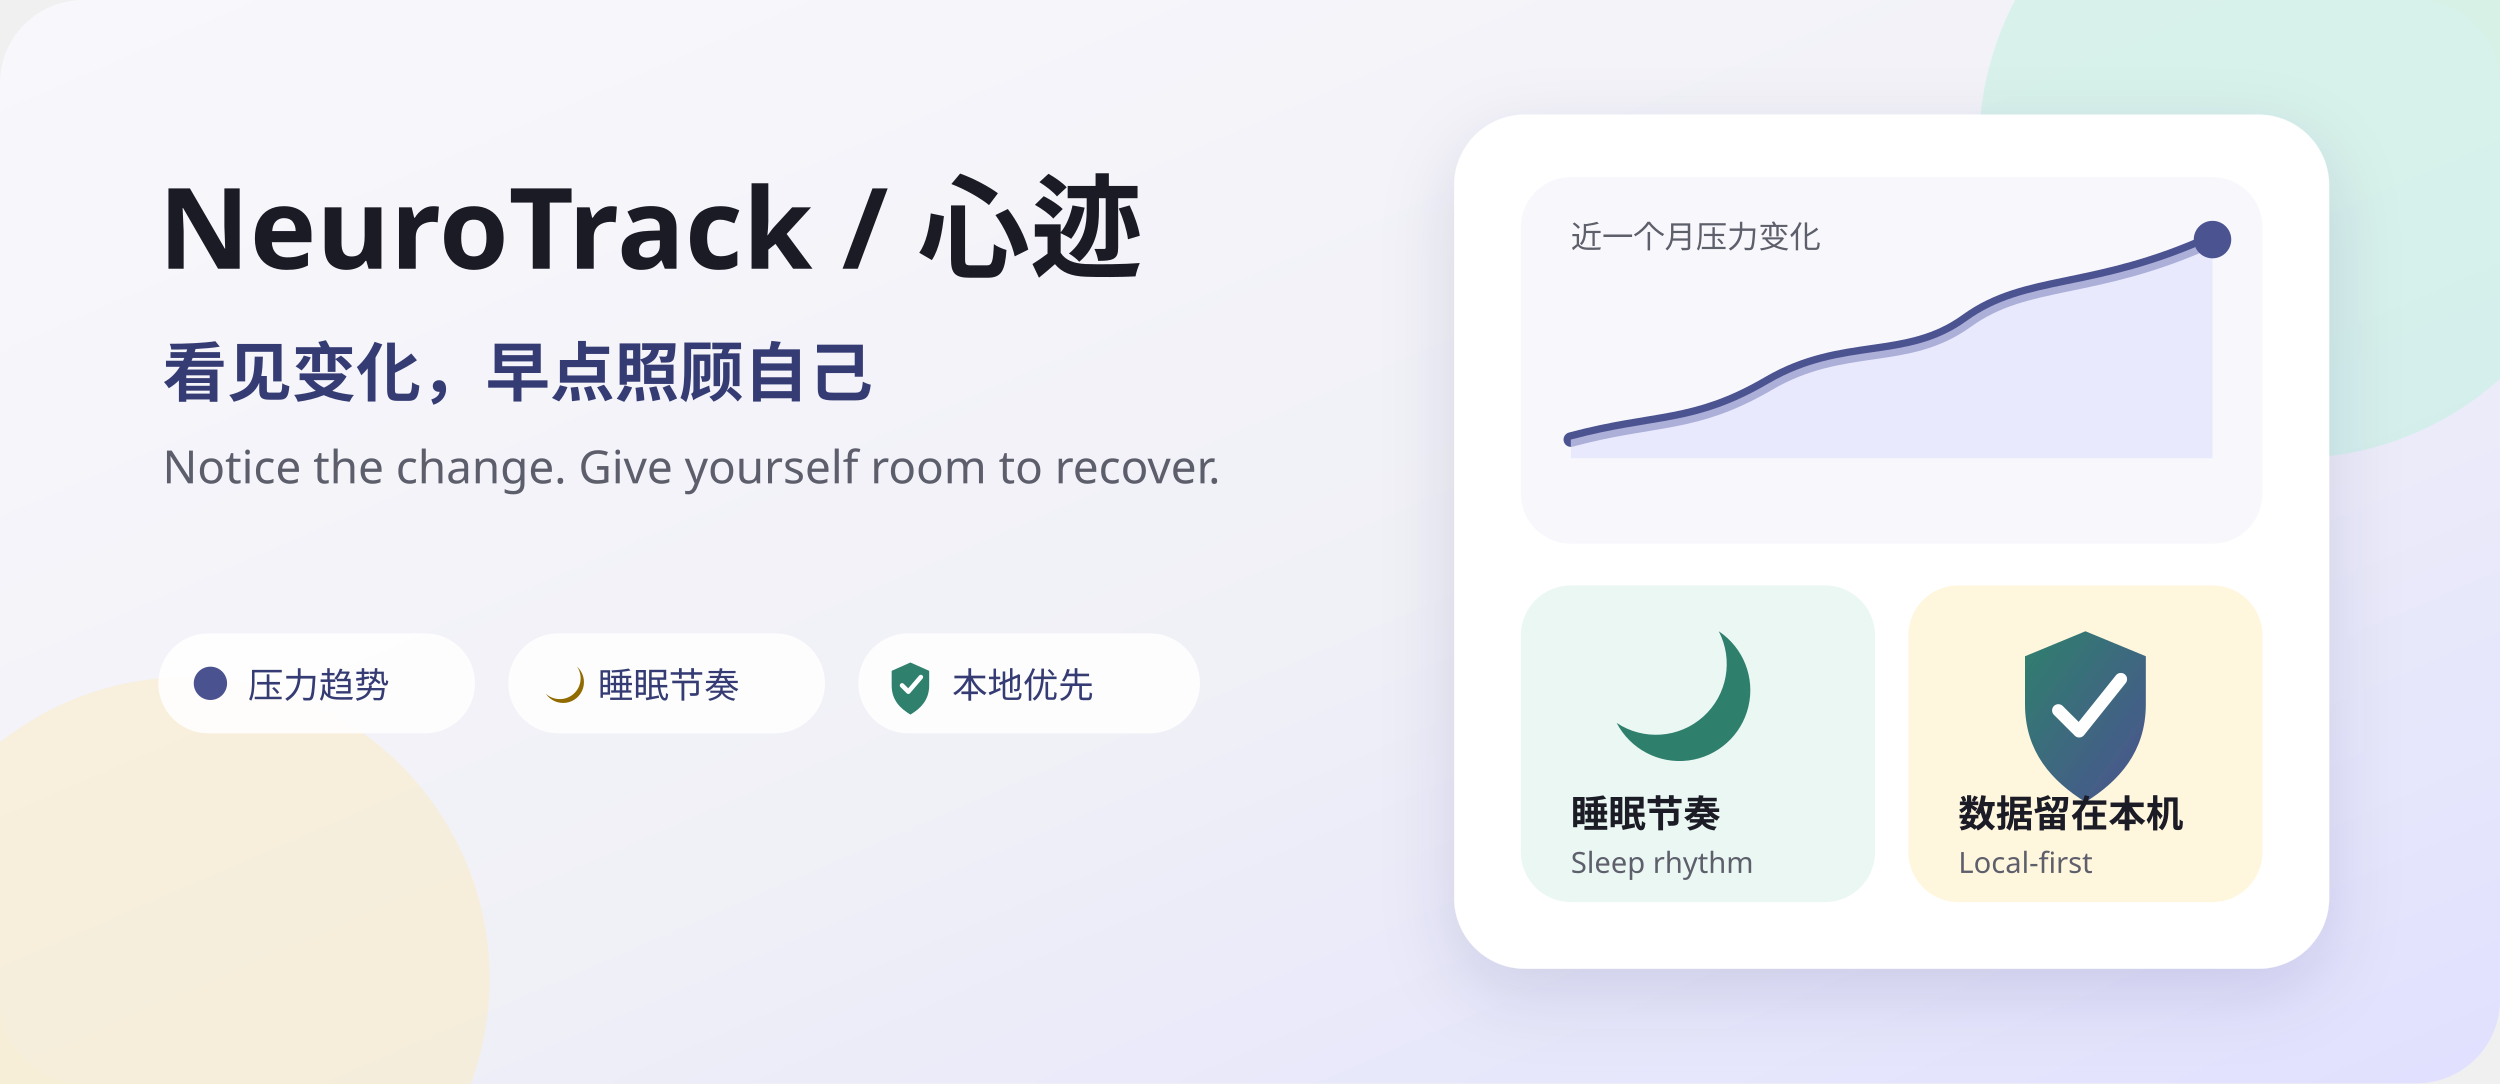
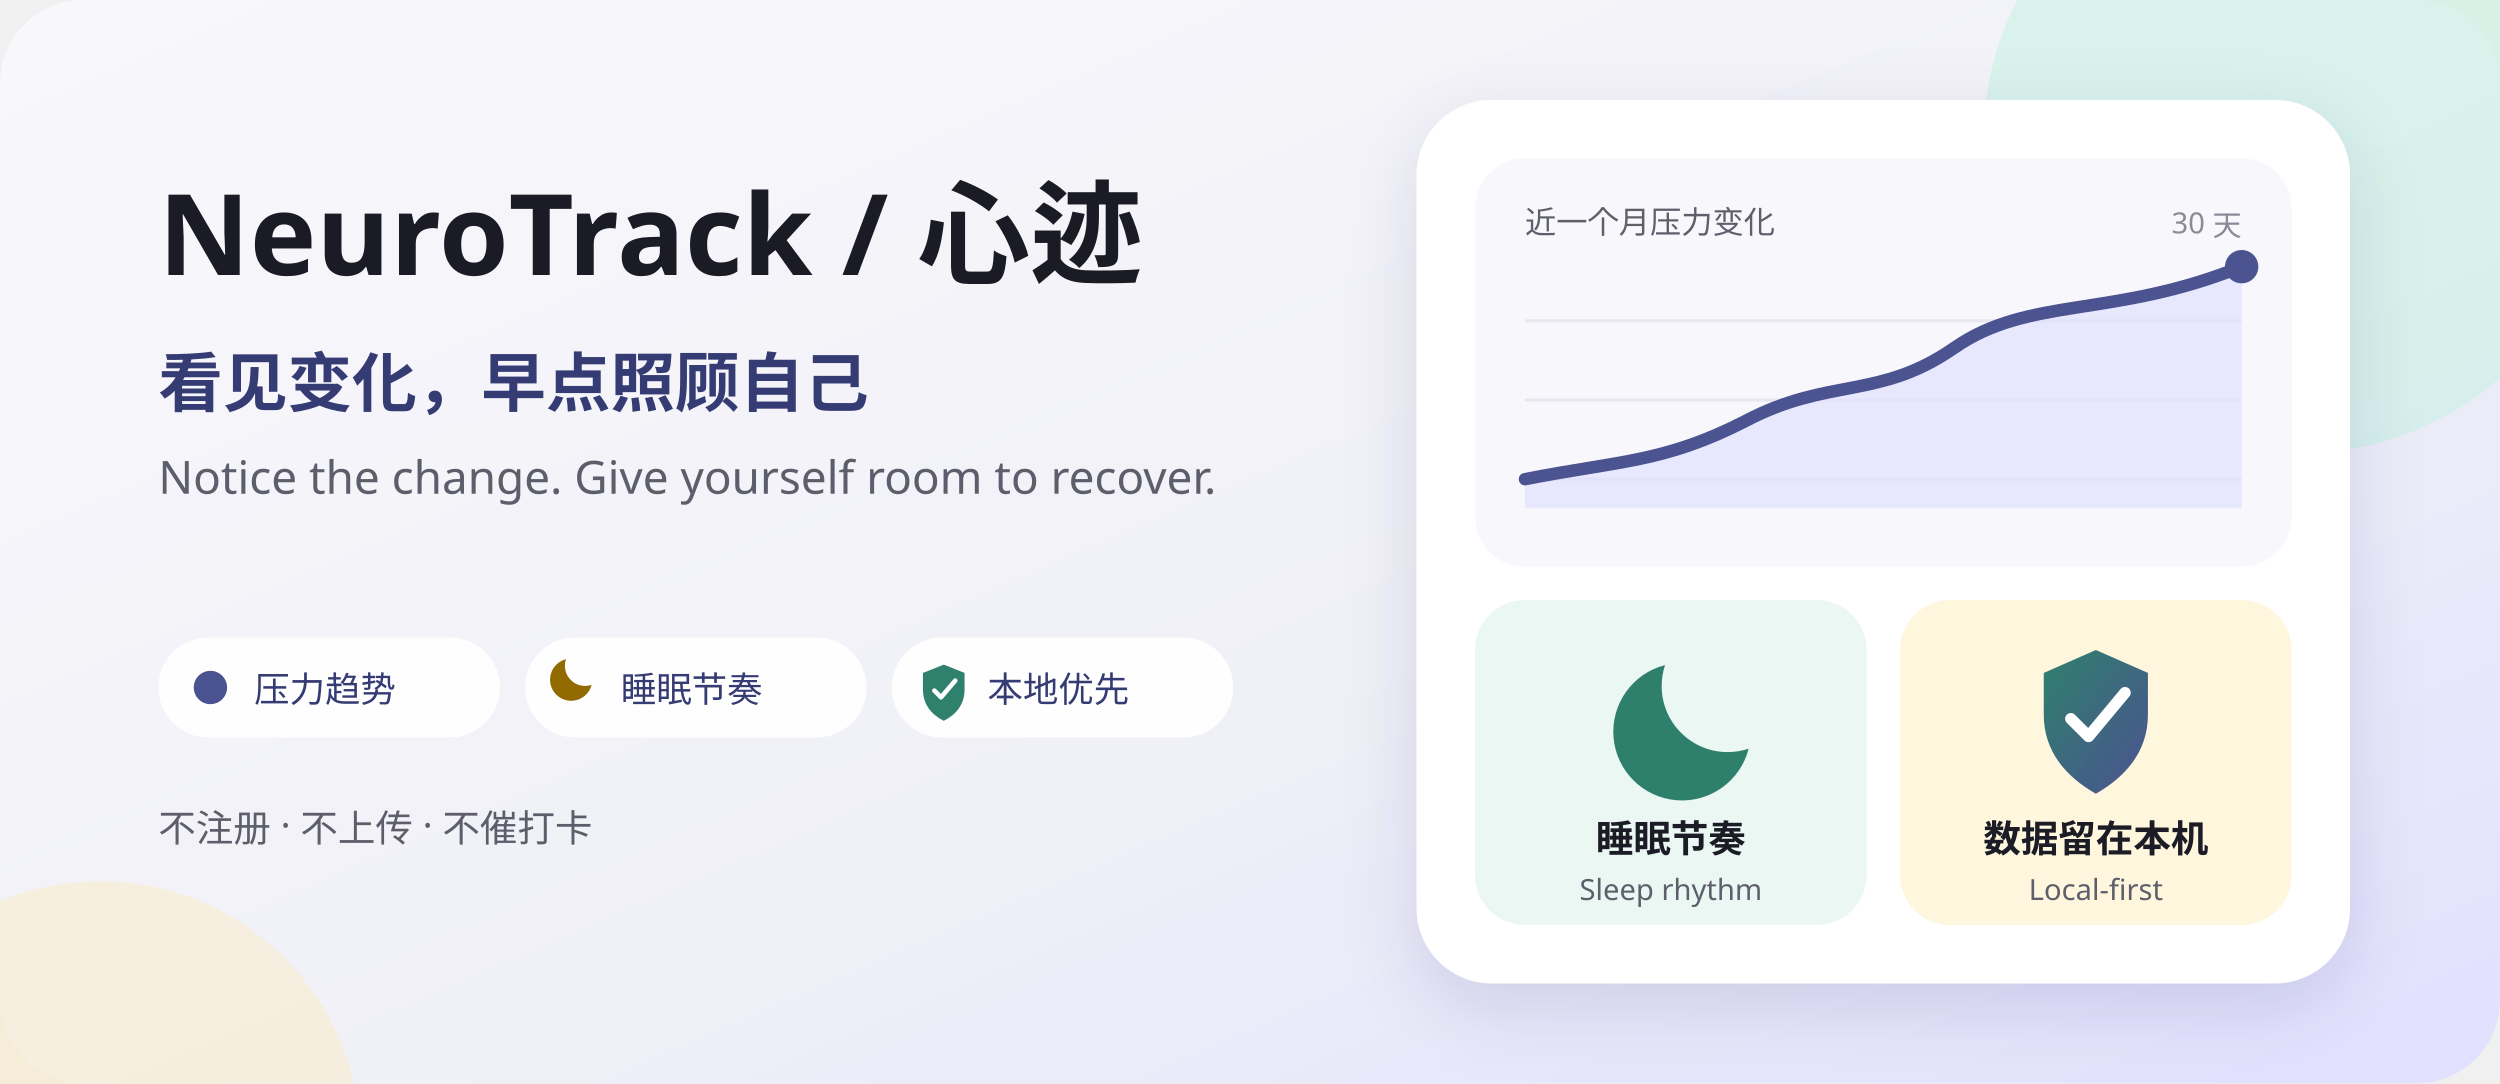
<svg xmlns="http://www.w3.org/2000/svg" width="1200" height="520" viewBox="0 0 1200 520" role="img" aria-labelledby="title desc">
  <defs>
    <linearGradient id="background" x1="0" y1="0" x2="1" y2="1">
      <stop offset="0" stop-color="#F8F8FC" />
-       <stop offset="0.55" stop-color="#F0F0F7" />
+       <stop offset="0.58" stop-color="#F0F0F7" />
      <stop offset="1" stop-color="#E0E0FF" />
    </linearGradient>
-     <linearGradient id="heart" x1="0" y1="0" x2="1" y2="1">
+     <linearGradient id="shield" x1="0" y1="0" x2="1" y2="1">
      <stop offset="0" stop-color="#2F806D" />
      <stop offset="1" stop-color="#4B5290" />
    </linearGradient>
-     <filter id="shadow" x="-30%" y="-30%" width="160%" height="160%">
+     <filter id="panel-shadow" x="-20%" y="-20%" width="140%" height="150%">
      <feDropShadow dx="0" dy="12" stdDeviation="18" flood-color="#22275B" flood-opacity="0.12" />
    </filter>
  </defs>
  <rect width="1200" height="520" rx="40" fill="url(#background)" />
-   <circle cx="1100" cy="70" r="150" fill="#B7F2DB" opacity="0.45" />
-   <circle cx="90" cy="470" r="145" fill="#FFE9AE" opacity="0.38" />
-   <g transform="translate(76 74)">
-     <text x="0" y="55" fill="#1A1B25" font-family="Segoe UI, Microsoft YaHei, sans-serif" font-size="54" font-weight="700">NeuroTrack / 心迹</text>
-     <text x="2" y="116" fill="#353B73" font-family="Segoe UI, Microsoft YaHei, sans-serif" font-size="31" font-weight="600">看见变化，早点照顾自己</text>
-     <text x="2" y="158" fill="#5D5E6B" font-family="Segoe UI, sans-serif" font-size="22">Notice the change. Give yourself room to recover.</text>
-     <g transform="translate(0 230)">
-       <rect width="152" height="48" rx="24" fill="#FFFFFF" opacity="0.88" />
-       <circle cx="25" cy="24" r="8" fill="#4B5290" />
-       <text x="43" y="31" fill="#353B73" font-family="Segoe UI, Microsoft YaHei, sans-serif" font-size="17">压力趋势</text>
-       <g transform="translate(168 0)">
-         <rect width="152" height="48" rx="24" fill="#FFFFFF" opacity="0.88" />
-         <path d="M18 29a10 10 0 0 0 15-13 10 10 0 1 1-15 13Z" fill="#916B00" />
-         <text x="43" y="31" fill="#353B73" font-family="Segoe UI, Microsoft YaHei, sans-serif" font-size="17">睡眠节奏</text>
+   <circle cx="1102" cy="68" r="150" fill="#B7F2DB" opacity="0.42" />
+   <circle cx="48" cy="548" r="125" fill="#FFE9AE" opacity="0.36" />
+   <g transform="translate(76 0)">
+     <text x="0" y="132" fill="#1A1B25" font-family="Segoe UI, Microsoft YaHei, sans-serif" font-size="54" font-weight="700">NeuroTrack / 心迹</text>
+     <text x="0" y="195" fill="#353B73" font-family="Segoe UI, Microsoft YaHei, sans-serif" font-size="31" font-weight="600">看见变化，早点照顾自己</text>
+     <text x="0" y="237" fill="#5D5E6B" font-family="Segoe UI, sans-serif" font-size="22">Notice the change. Give yourself room to recover.</text>
+     <g transform="translate(0 306)">
+       <g>
+         <rect width="164" height="48" rx="24" fill="#FFFFFF" opacity="0.9" />
+         <circle cx="25" cy="24" r="8" fill="#4B5290" />
+         <text x="46" y="31" fill="#353B73" font-family="Segoe UI, Microsoft YaHei, sans-serif" font-size="17">压力趋势</text>
      </g>
-       <g transform="translate(336 0)">
-         <rect width="164" height="48" rx="24" fill="#FFFFFF" opacity="0.88" />
-         <path d="M25 14l9 4v7c0 7-4 11-9 14-5-3-9-7-9-14v-7l9-4Z" fill="#2F806D" />
-         <path d="M21 25l3 3 6-7" fill="none" stroke="#FFFFFF" stroke-width="2.2" stroke-linecap="round" stroke-linejoin="round" />
-         <text x="45" y="31" fill="#353B73" font-family="Segoe UI, Microsoft YaHei, sans-serif" font-size="17">本地优先</text>
+       <g transform="translate(176 0)">
+         <rect width="164" height="48" rx="24" fill="#FFFFFF" opacity="0.9" />
+         <path d="M9.37 5.51A7.35 7.35 0 0 0 9 7.8a7.2 7.2 0 0 0 7.2 7.2 7.35 7.35 0 0 0 2.29-.37A7.5 7.5 0 1 1 9.37 5.51Z" fill="#916B00" transform="translate(7 3) scale(1.35)" />
+         <text x="46" y="31" fill="#353B73" font-family="Segoe UI, Microsoft YaHei, sans-serif" font-size="17">睡眠节奏</text>
+       </g>
+       <g transform="translate(352 0)">
+         <rect width="164" height="48" rx="24" fill="#FFFFFF" opacity="0.9" />
+         <path d="M25 13l10 4v8c0 7-4 12-10 15-6-3-10-8-10-15v-8l10-4Z" fill="#2F806D" />
+         <path d="M20.5 25.5l3.2 3.2 6.8-8" fill="none" stroke="#FFFFFF" stroke-width="2.2" stroke-linecap="round" stroke-linejoin="round" />
+         <text x="46" y="31" fill="#353B73" font-family="Segoe UI, Microsoft YaHei, sans-serif" font-size="17">本地优先</text>
      </g>
    </g>
+     <text x="0" y="404" fill="#5D5E6B" font-family="Segoe UI, Microsoft YaHei, sans-serif" font-size="18">不注册 · 不上传 · 不催打卡</text>
  </g>
-   <g transform="translate(698 55)" filter="url(#shadow)">
-     <rect width="420" height="410" rx="34" fill="#FFFFFF" />
-     <g transform="translate(32 30)">
-       <rect width="356" height="176" rx="24" fill="#F8F8FC" />
-       <text x="24" y="34" fill="#5D5E6B" font-family="Segoe UI, Microsoft YaHei, sans-serif" font-size="15">近一个月压力变化</text>
-       <path d="M24 126C65 115 83 120 119 99s66-9 95-30 61-13 118-39" fill="none" stroke="#4B5290" stroke-width="7" stroke-linecap="round" />
-       <path d="M24 126C65 115 83 120 119 99s66-9 95-30 61-13 118-39v105H24Z" fill="#E0E0FF" opacity="0.65" />
-       <circle cx="332" cy="30" r="9" fill="#4B5290" />
+   <g transform="translate(680 48)" filter="url(#panel-shadow)">
+     <rect width="448" height="424" rx="36" fill="#FFFFFF" />
+     <g transform="translate(28 28)">
+       <rect width="392" height="196" rx="24" fill="#F8F8FC" />
+       <text x="24" y="36" fill="#5D5E6B" font-family="Segoe UI, Microsoft YaHei, sans-serif" font-size="15">近一个月压力变化</text>
+       <text x="368" y="36" text-anchor="end" fill="#8A8B98" font-family="Segoe UI, Microsoft YaHei, sans-serif" font-size="14">30 天</text>
+       <path d="M24 78H368M24 116H368M24 154H368" fill="none" stroke="#E7E7F0" stroke-width="1.5" />
+       <path d="M24 154C70 145 91 146 130 126C170 105 194 116 230 91C266 66 306 77 368 52V168H24Z" fill="#E0E0FF" opacity="0.72" />
+       <path d="M24 154C70 145 91 146 130 126C170 105 194 116 230 91C266 66 306 77 368 52" fill="none" stroke="#4B5290" stroke-width="6" stroke-linecap="round" stroke-linejoin="round" />
+       <circle cx="368" cy="52" r="8" fill="#4B5290" />
    </g>
-     <g transform="translate(32 226)">
-       <rect width="170" height="152" rx="24" fill="#EAF7F3" />
-       <path d="M46 66a34 34 0 0 0 49-44 34 34 0 1 1-49 44Z" fill="#2F806D" />
-       <text x="24" y="116" fill="#1A1B25" font-family="Segoe UI, Microsoft YaHei, sans-serif" font-size="18" font-weight="600">睡眠节奏</text>
-       <text x="24" y="138" fill="#5D5E6B" font-family="Segoe UI, sans-serif" font-size="14">Sleep rhythm</text>
+     <g transform="translate(28 240)">
+       <rect width="188" height="156" rx="24" fill="#EAF7F3" />
+       <path d="M9.37 5.51A7.35 7.35 0 0 0 9 7.8a7.2 7.2 0 0 0 7.2 7.2 7.35 7.35 0 0 0 2.29-.37A7.5 7.5 0 1 1 9.37 5.51Z" fill="#2F806D" transform="translate(50 7) scale(4.4)" />
+       <text x="94" y="121" text-anchor="middle" fill="#1A1B25" font-family="Segoe UI, Microsoft YaHei, sans-serif" font-size="18" font-weight="600">睡眠节奏</text>
+       <text x="94" y="144" text-anchor="middle" fill="#5D5E6B" font-family="Segoe UI, sans-serif" font-size="14">Sleep rhythm</text>
    </g>
-     <g transform="translate(218 226)">
-       <rect width="170" height="152" rx="24" fill="#FFF6DE" />
-       <path d="M85 22l29 12v23c0 23-13 37-29 47-16-10-29-24-29-47V34l29-12Z" fill="url(#heart)" />
-       <path d="M72 60l10 10 20-25" fill="none" stroke="#FFFFFF" stroke-width="6" stroke-linecap="round" stroke-linejoin="round" />
-       <text x="24" y="116" fill="#1A1B25" font-family="Segoe UI, Microsoft YaHei, sans-serif" font-size="18" font-weight="600">数据留在本机</text>
-       <text x="24" y="138" fill="#5D5E6B" font-family="Segoe UI, sans-serif" font-size="14">Local-first</text>
+     <g transform="translate(232 240)">
+       <rect width="188" height="156" rx="24" fill="#FFF6DE" />
+       <path d="M94 24l25 11v20c0 18-11 30-25 38-14-8-25-20-25-38V35l25-11Z" fill="url(#shield)" />
+       <path d="M82 57l8.5 8.5 17.5-21" fill="none" stroke="#FFFFFF" stroke-width="5.5" stroke-linecap="round" stroke-linejoin="round" />
+       <text x="94" y="121" text-anchor="middle" fill="#1A1B25" font-family="Segoe UI, Microsoft YaHei, sans-serif" font-size="18" font-weight="600">数据留在本机</text>
+       <text x="94" y="144" text-anchor="middle" fill="#5D5E6B" font-family="Segoe UI, sans-serif" font-size="14">Local-first</text>
    </g>
  </g>
</svg>
